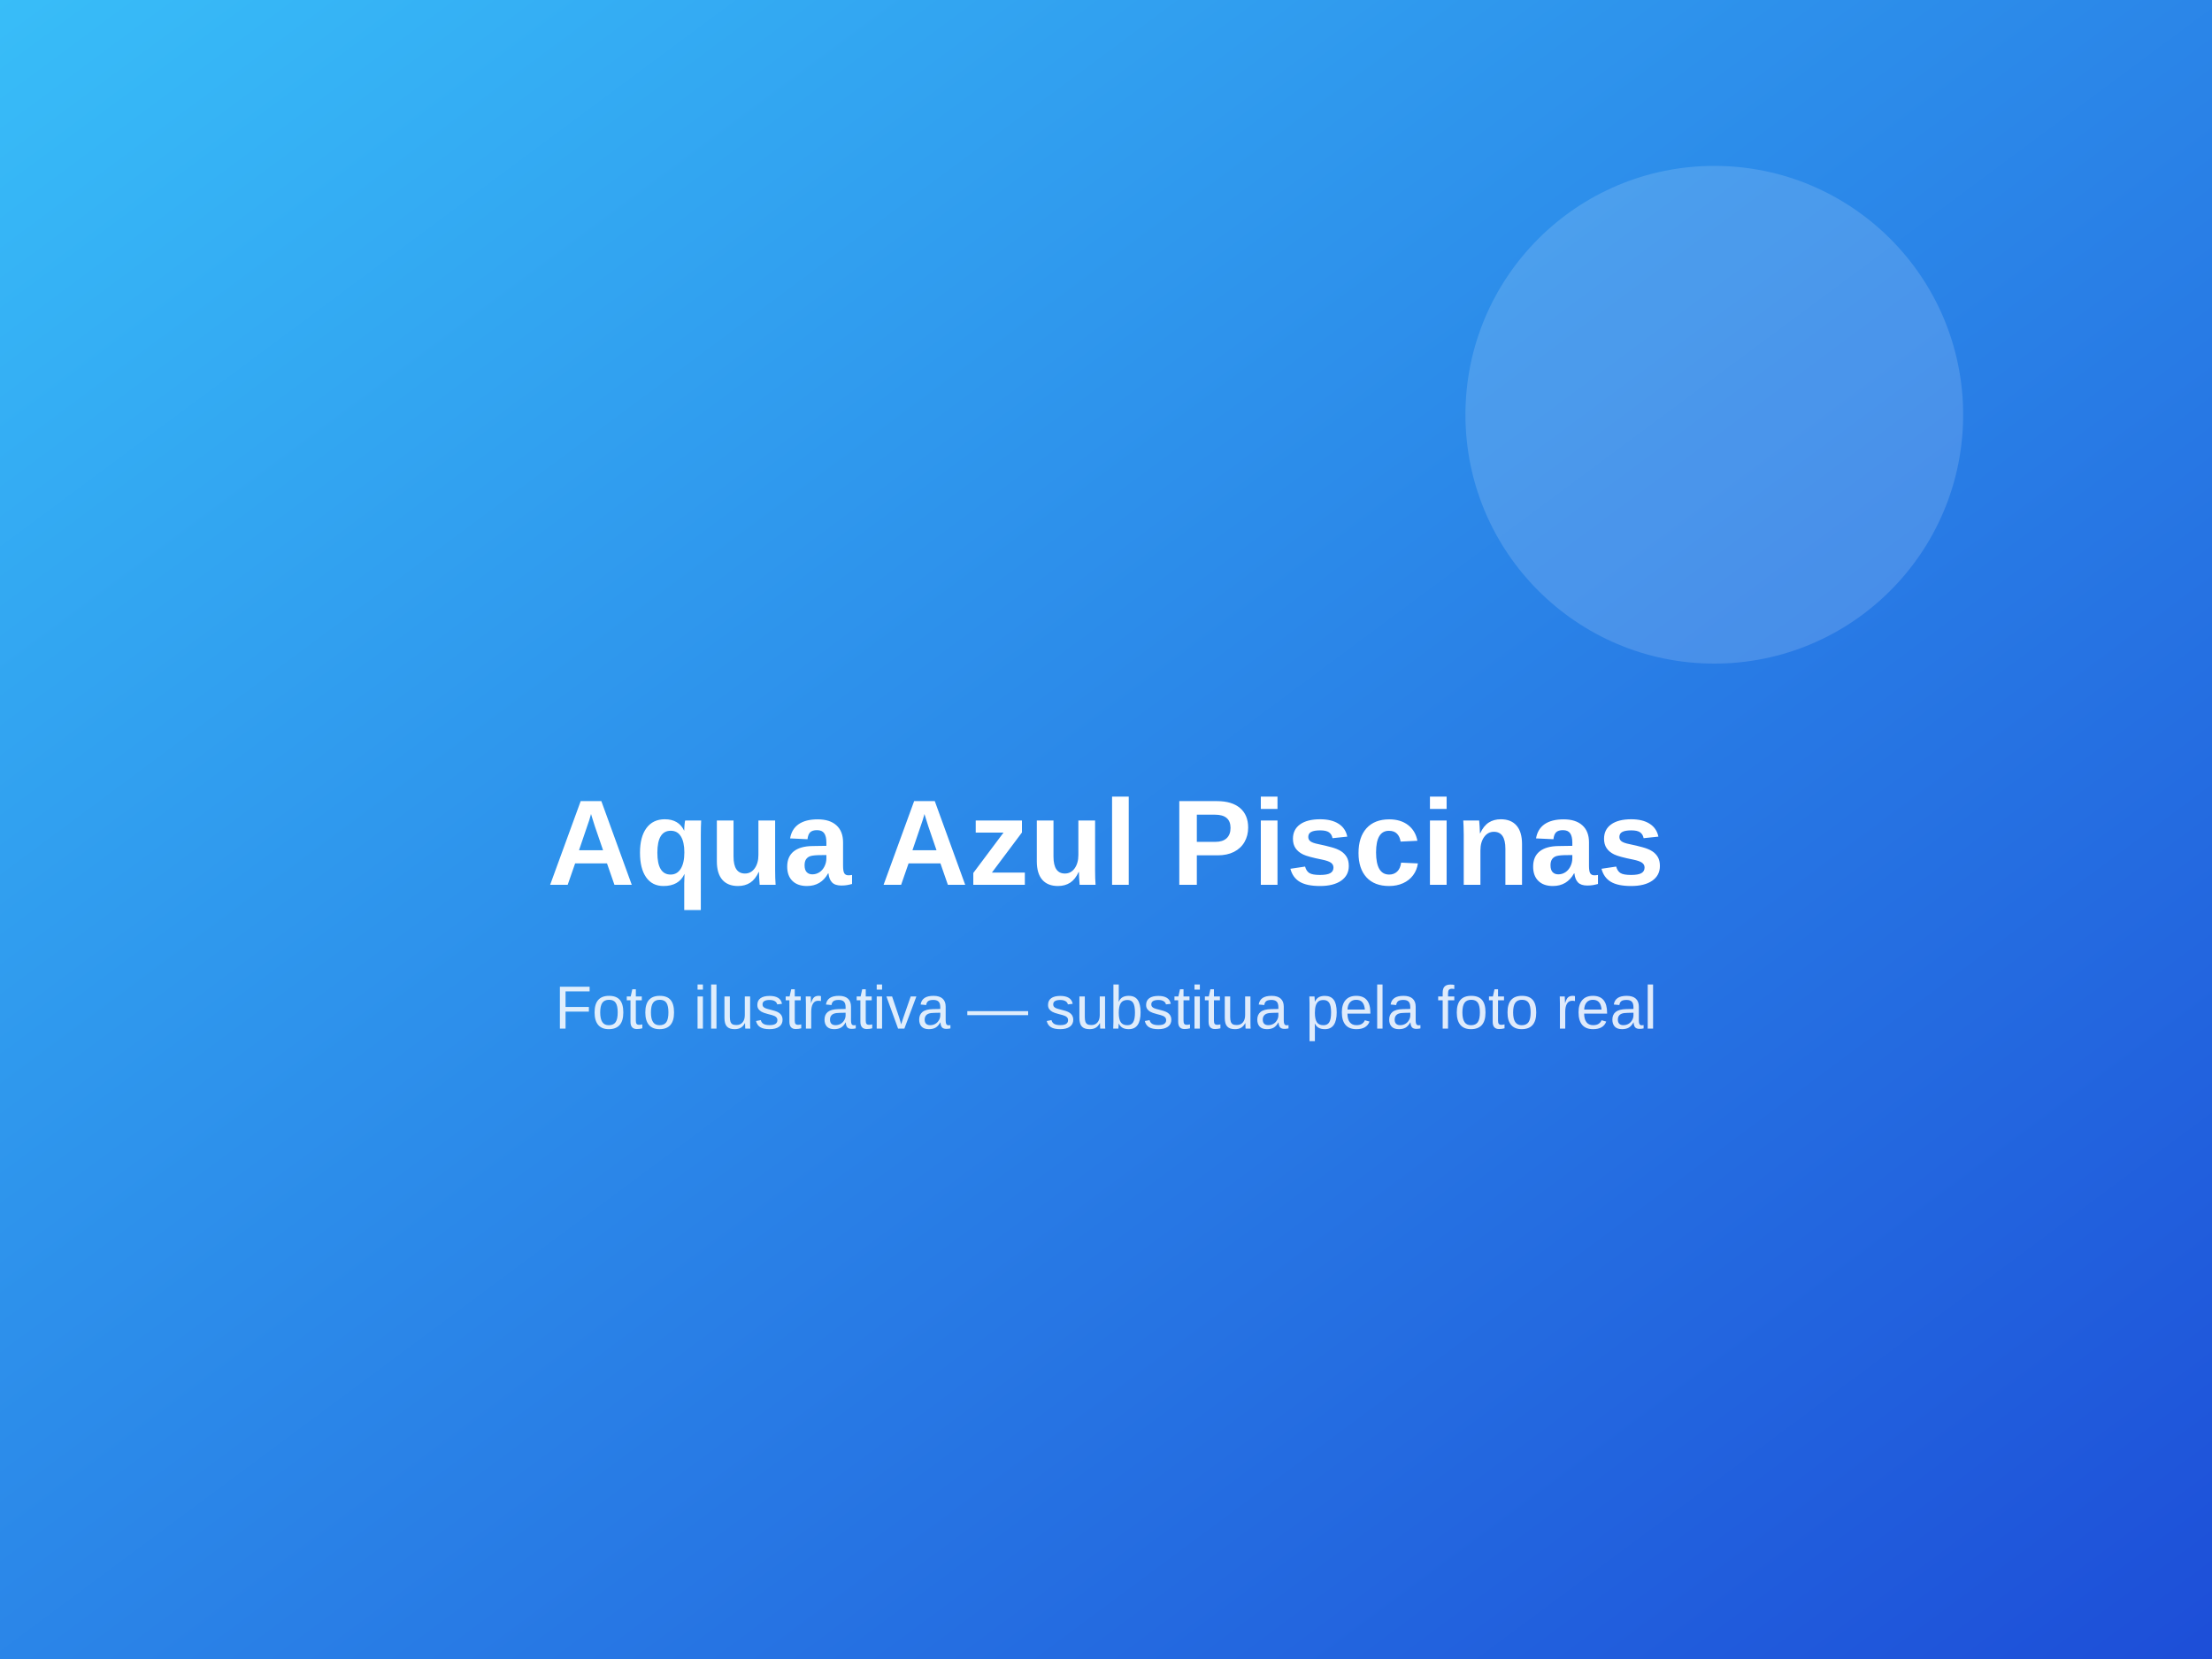
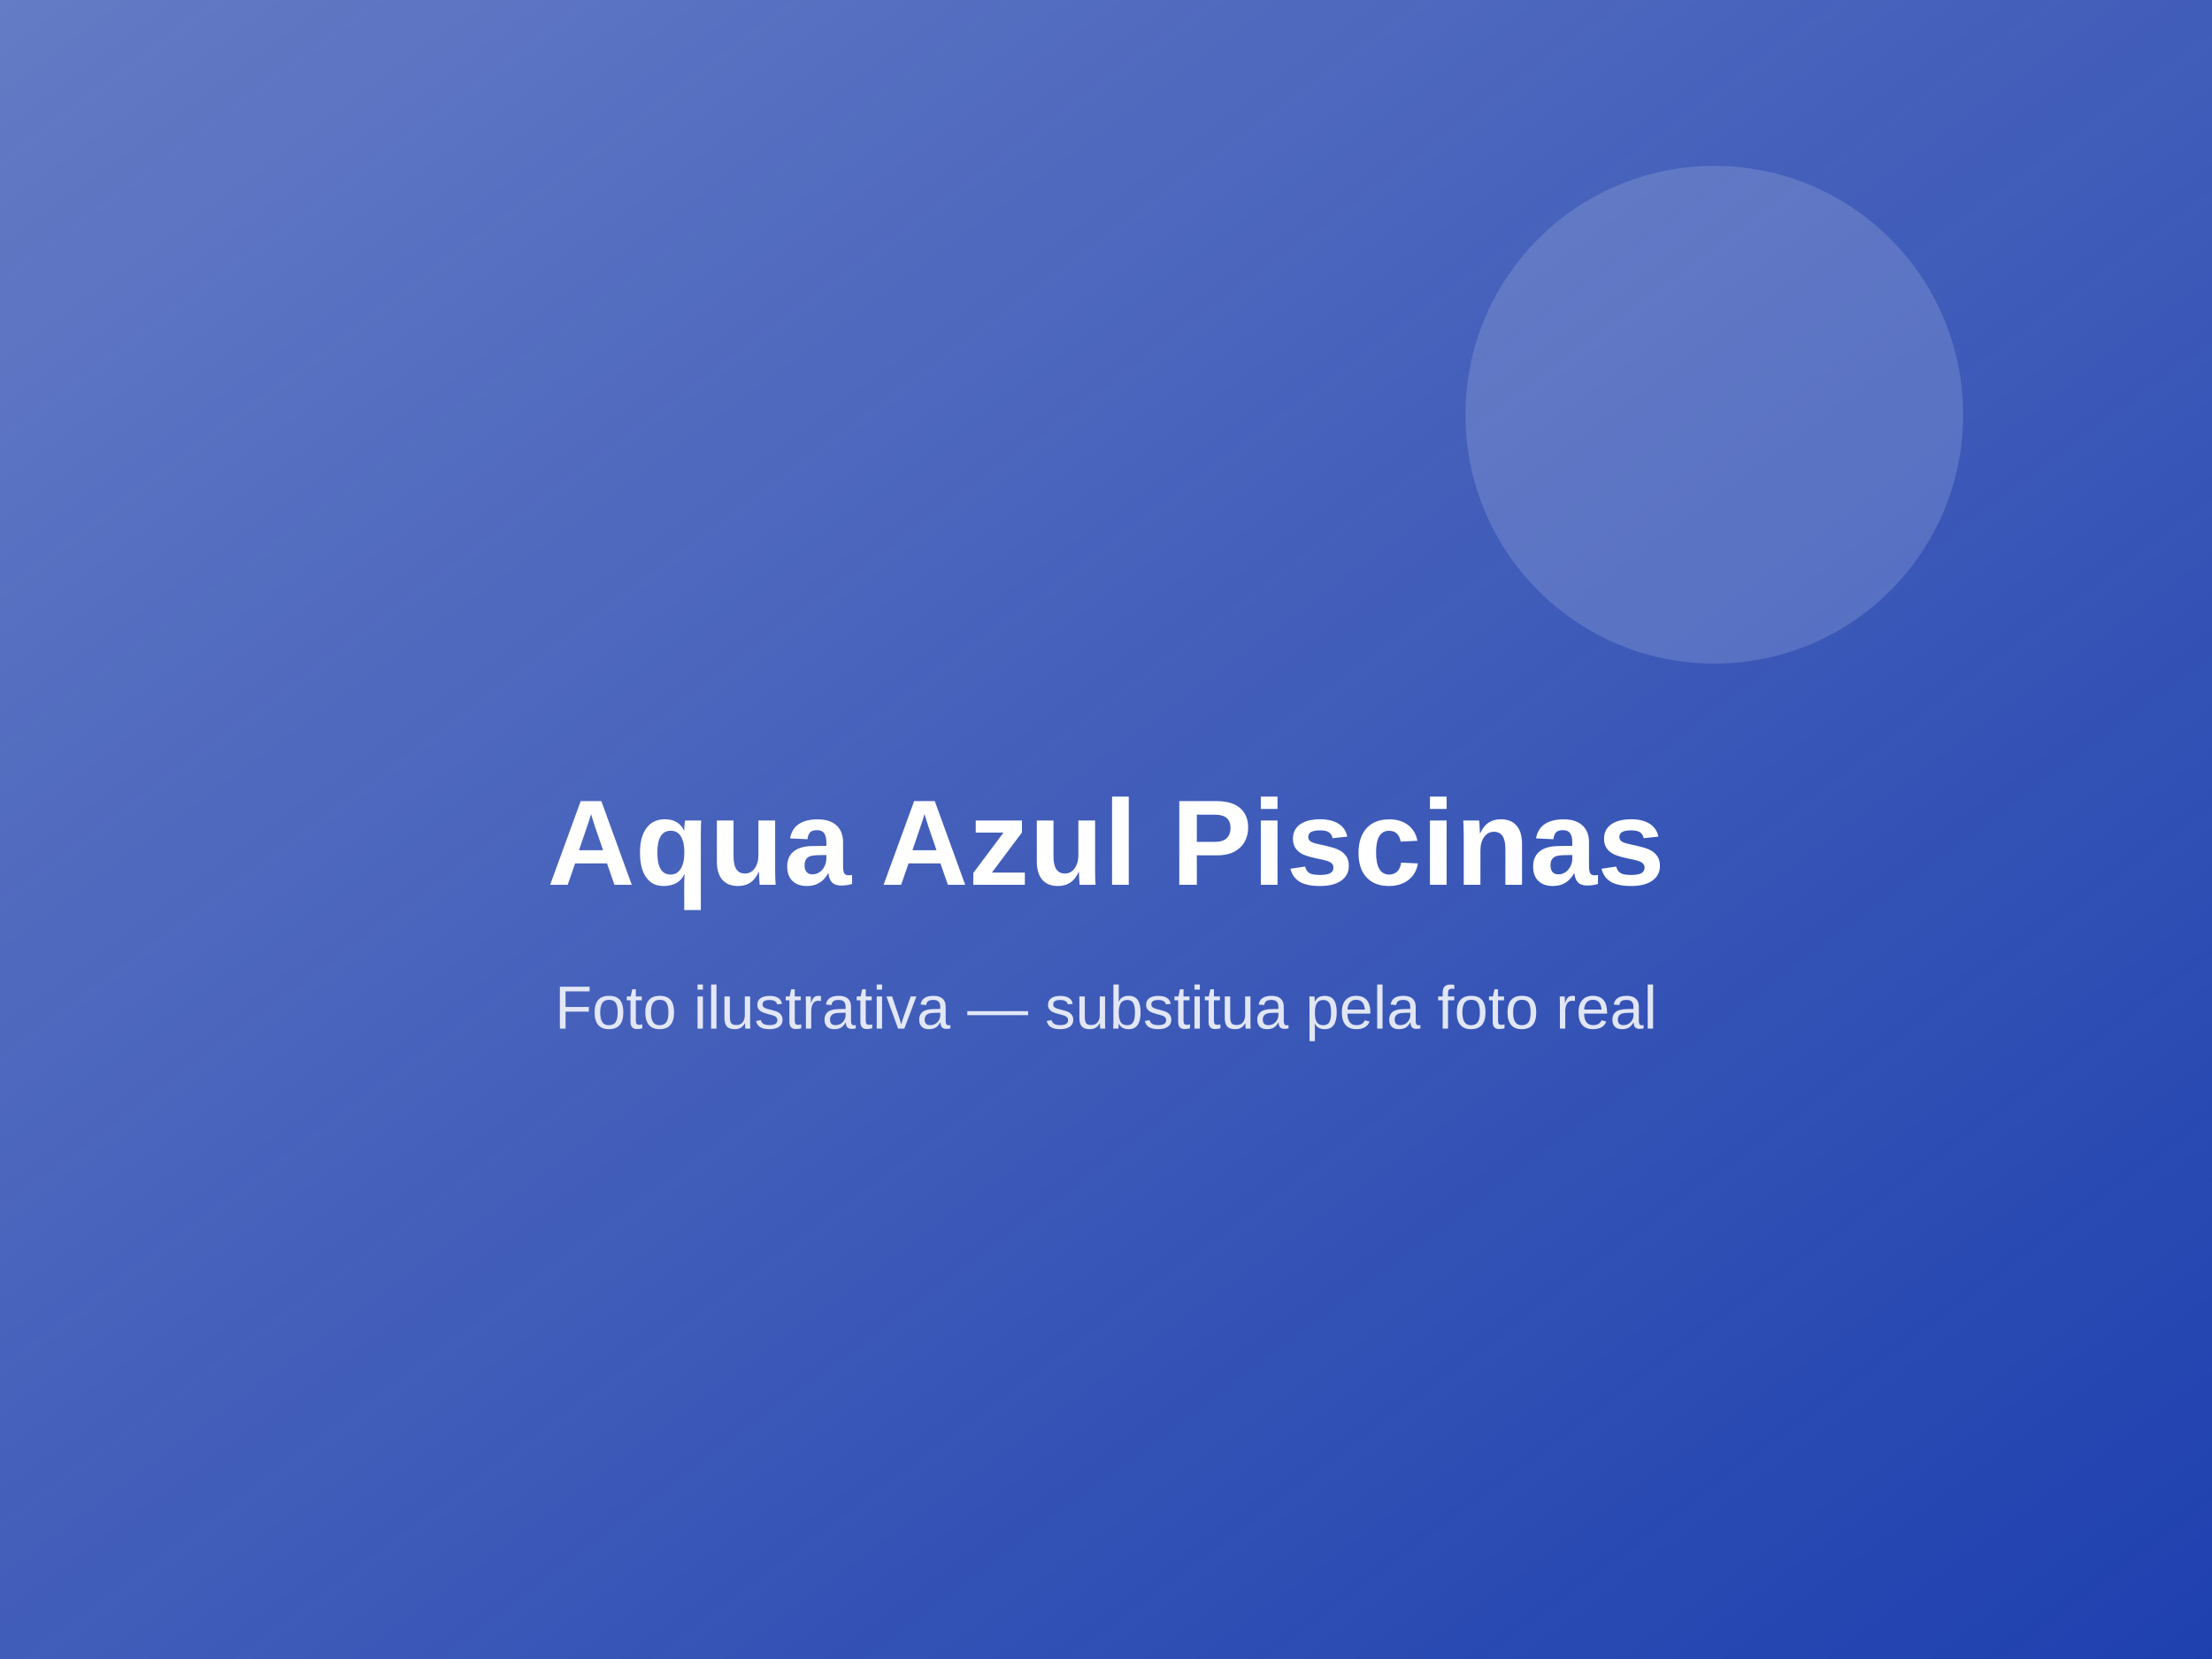
<svg xmlns="http://www.w3.org/2000/svg" viewBox="0 0 800 600" role="img" aria-label="Imagem ilustrativa de Aqua Azul Piscinas">
  <defs>
    <linearGradient id="g" x1="0" y1="0" x2="1" y2="1">
-       <stop offset="0" stop-color="#38bdf8" />
-       <stop offset="1" stop-color="#1d4ed8" />
+       <stop offset="0" stop-color="#1e40afaa" />
+       <stop offset="1" stop-color="#1e40af" />
    </linearGradient>
  </defs>
  <rect width="800" height="600" fill="url(#g)" />
  <circle cx="620" cy="150" r="90" fill="#fff" opacity=".15" />
  <text x="400" y="320" font-family="Arial,Helvetica,sans-serif" font-size="44" font-weight="700" text-anchor="middle" fill="#fff">Aqua Azul Piscinas</text>
  <text x="400" y="372" font-family="Arial,Helvetica,sans-serif" font-size="22" text-anchor="middle" fill="#fff" opacity=".85">Foto ilustrativa — substitua pela foto real</text>
</svg>
